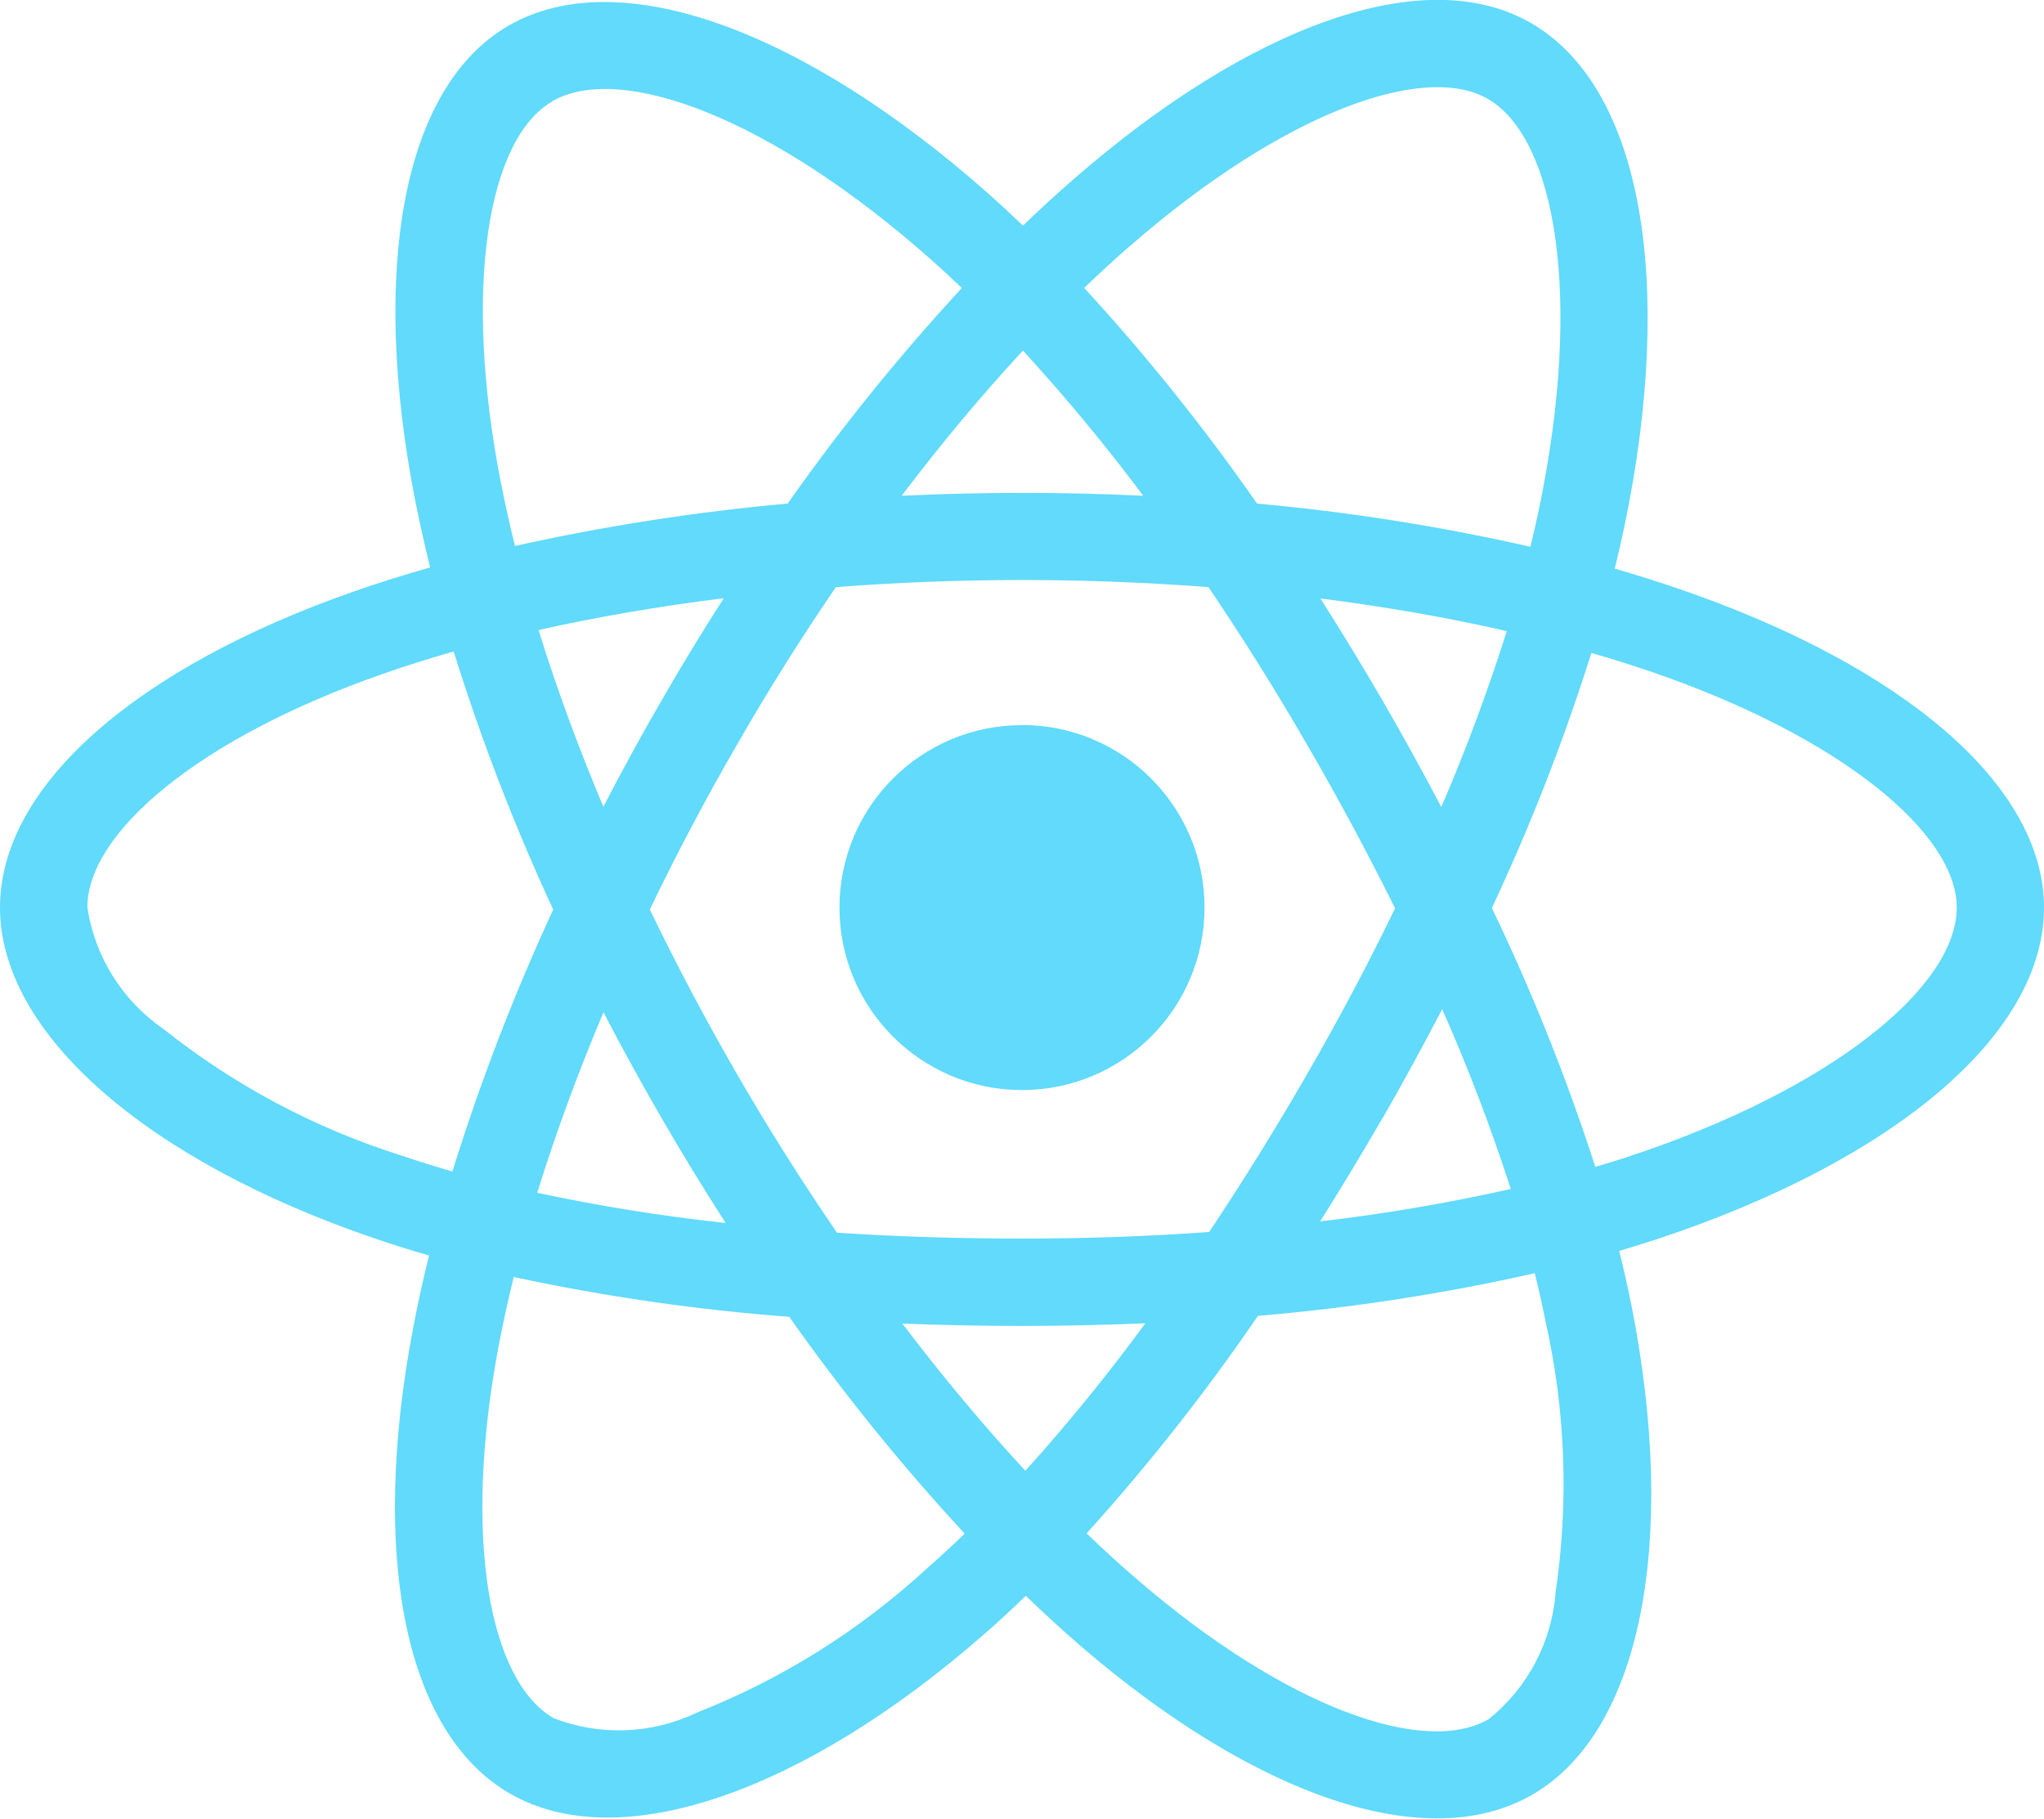
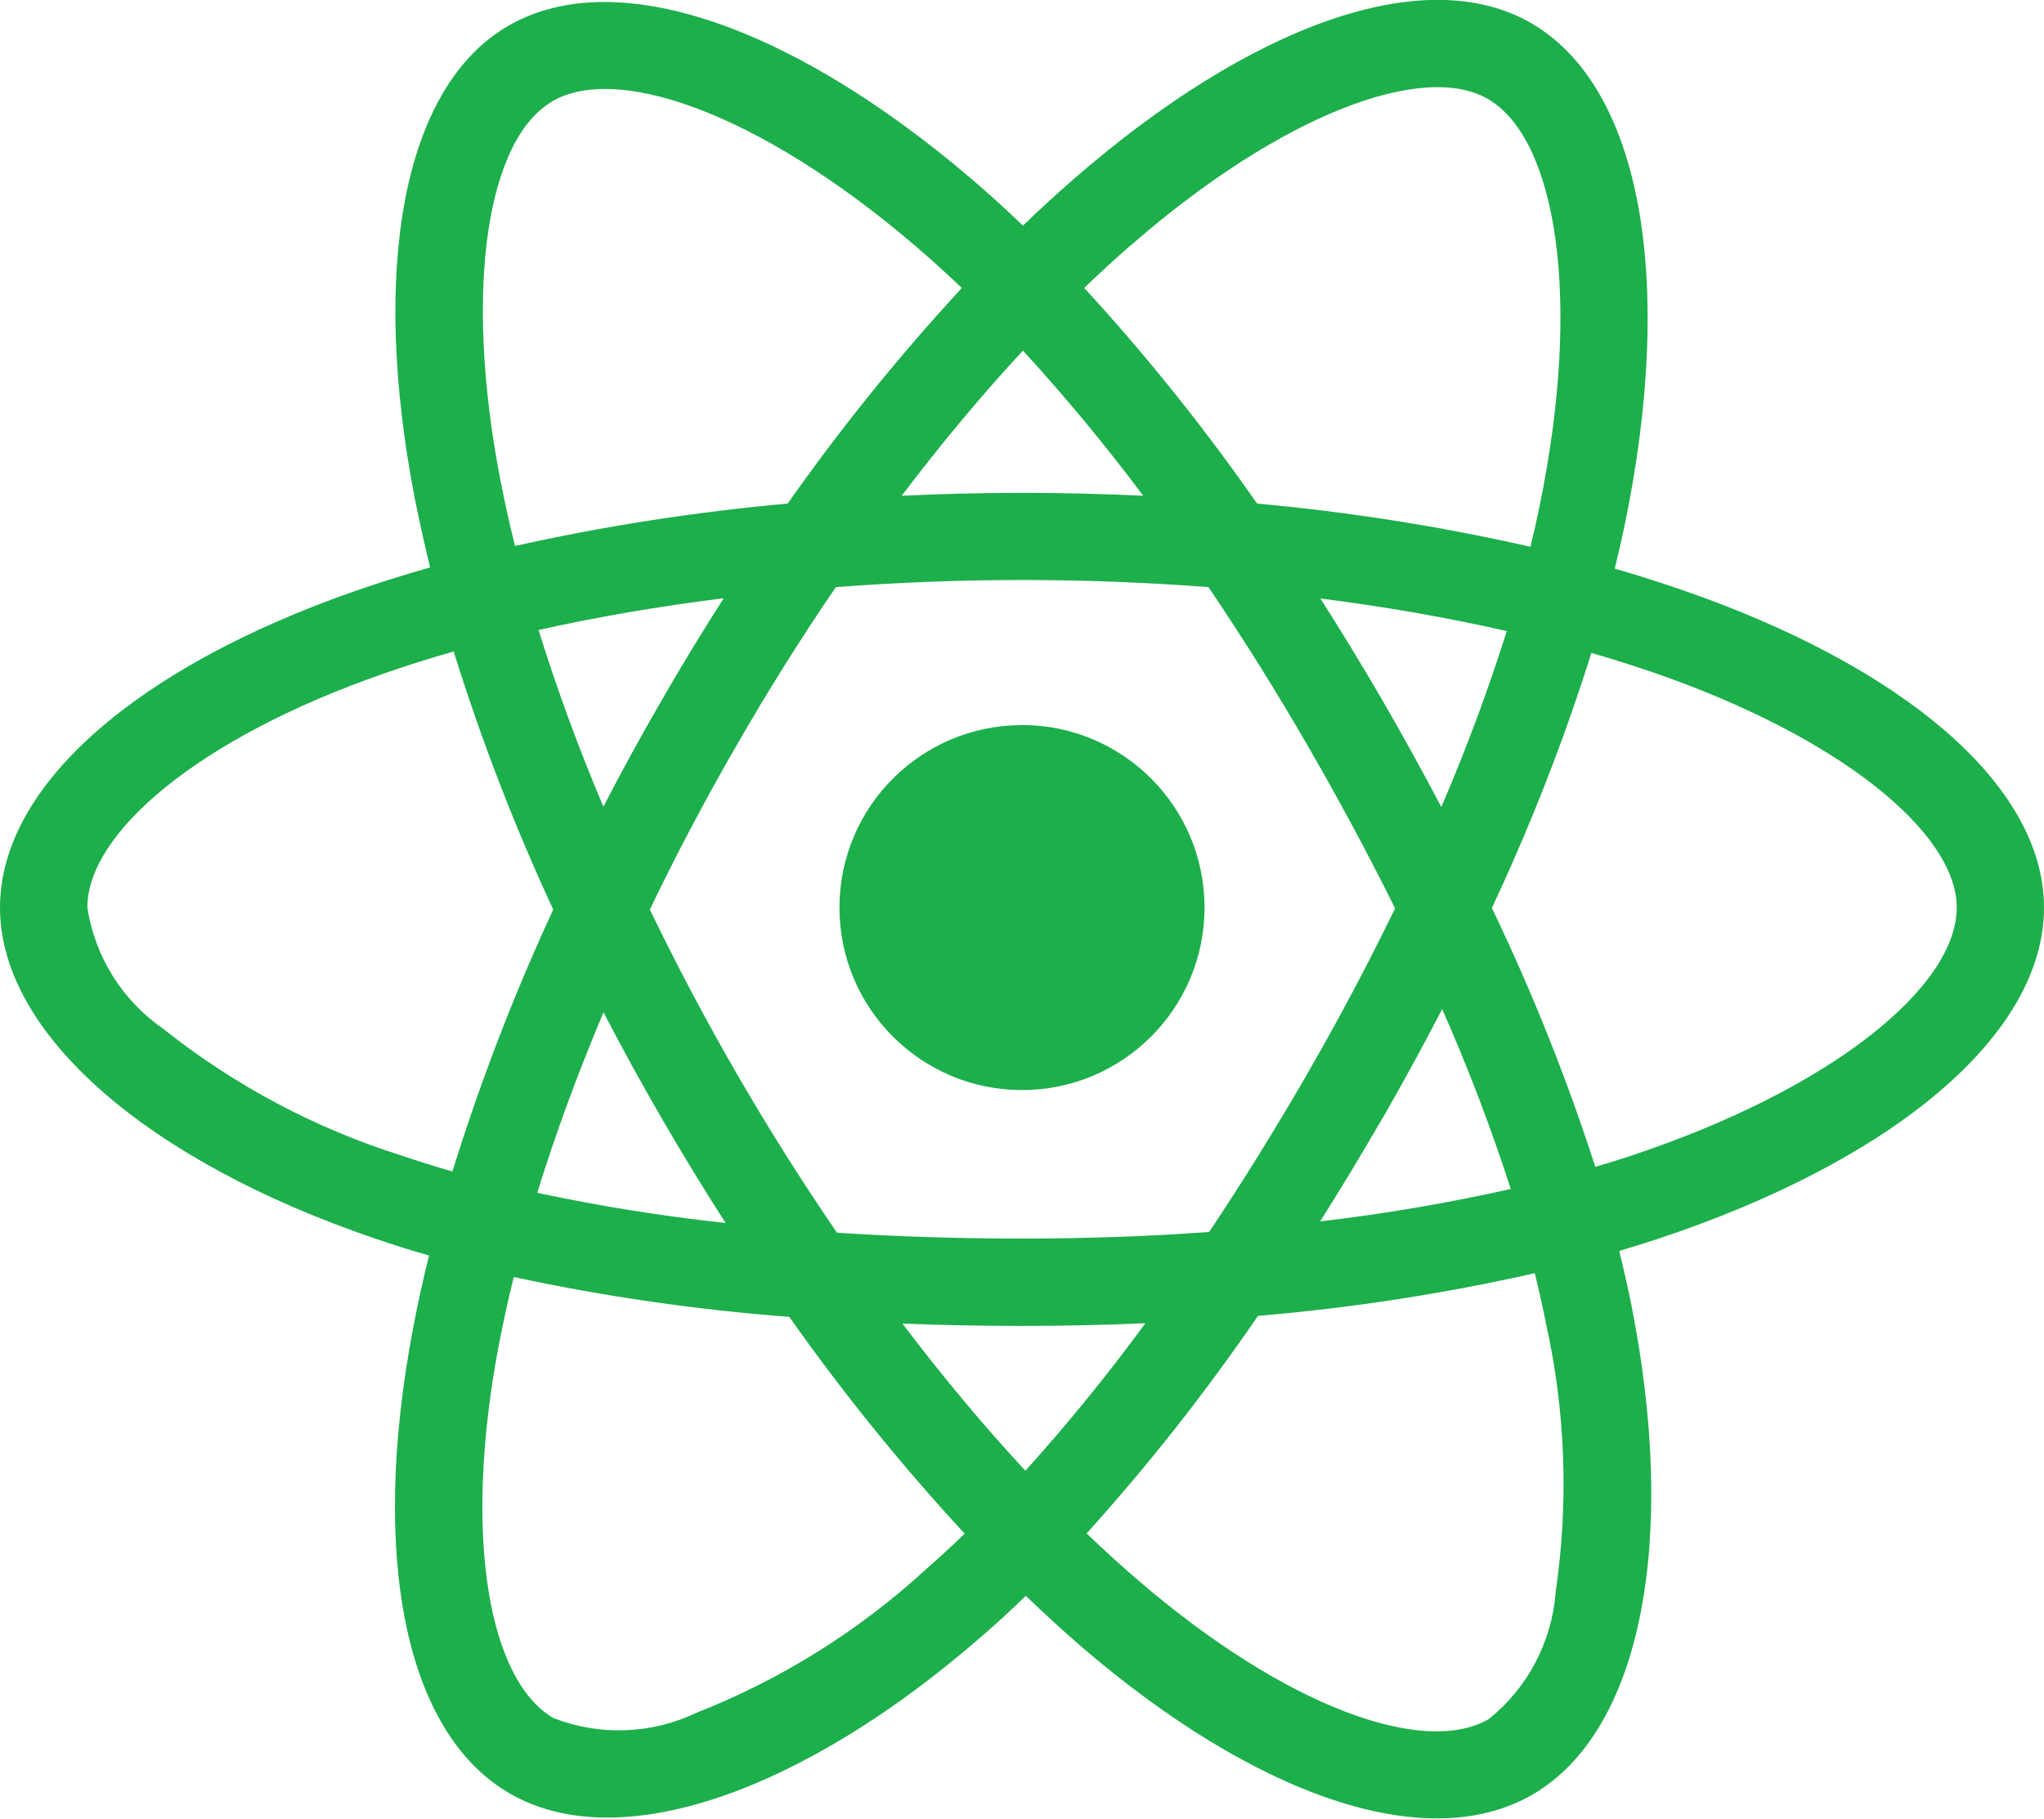
<svg xmlns="http://www.w3.org/2000/svg" data-name="Layer 1" viewBox="0 0 23 20.463">
-   <path d="M18.91 6.633q-.367-.126-.74-.234.062-.252.115-.506c.56-2.72.194-4.912-1.058-5.634-1.2-.692-3.162.03-5.144 1.755q-.293.255-.572.525-.187-.18-.38-.352C9.053.344 6.97-.432 5.72.29 4.523.984 4.168 3.045 4.67 5.623q.077.383.17.762c-.293.084-.578.173-.85.268-2.435.85-3.99 2.18-3.99 3.56 0 1.425 1.67 2.855 4.206 3.72q.308.106.622.196-.102.407-.18.82c-.482 2.533-.106 4.545 1.09 5.235 1.234.712 3.306-.02 5.325-1.784q.24-.208.48-.442.302.293.62.568c1.956 1.682 3.886 2.36 5.08 1.67 1.235-.715 1.636-2.876 1.115-5.505q-.06-.3-.138-.614.218-.064.428-.133C21.285 13.07 23 11.657 23 10.213c0-1.386-1.605-2.725-4.09-3.58zM12.73 2.756c1.698-1.478 3.285-2.06 4.01-1.644.77.444 1.068 2.235.584 4.584q-.047.23-.103.457a23.538 23.538 0 0 0-3.076-.486A23.08 23.08 0 0 0 12.2 3.24q.258-.248.528-.484zM6.79 11.39q.313.604.653 1.19.347.6.722 1.183a20.922 20.922 0 0 1-2.12-.34c.204-.657.454-1.34.746-2.032zm0-2.31c-.286-.678-.53-1.345-.73-1.99.655-.147 1.355-.267 2.084-.358q-.366.57-.705 1.16-.34.586-.65 1.188zm.522 1.156q.454-.945.98-1.854.522-.91 1.114-1.775c.684-.052 1.385-.08 2.094-.08.712 0 1.414.028 2.098.08q.585.865 1.108 1.77.526.906.992 1.845-.46.948-.988 1.862-.523.908-1.104 1.78c-.682.05-1.387.074-2.106.074-.716 0-1.412-.022-2.082-.066q-.596-.87-1.124-1.783-.526-.91-.982-1.854zm8.25 2.34q.346-.603.666-1.22A20.867 20.867 0 0 1 17 13.38a20.852 20.852 0 0 1-2.145.365q.364-.578.706-1.17zm.656-3.495q-.318-.604-.66-1.196-.338-.582-.7-1.15c.733.093 1.436.216 2.097.367a20.96 20.96 0 0 1-.737 1.98zM11.51 3.945a21.013 21.013 0 0 1 1.354 1.634q-1.358-.065-2.718 0c.447-.59.905-1.138 1.365-1.634zM6.214 1.14c.77-.445 2.47.19 4.264 1.783.115.102.23.208.345.318a23.545 23.545 0 0 0-1.96 2.426 24.008 24.008 0 0 0-3.068.477q-.088-.352-.158-.71v.002c-.433-2.21-.146-3.876.577-4.294zM5.09 13.183q-.285-.082-.566-.177A8.324 8.324 0 0 1 1.84 11.58a2.03 2.03 0 0 1-.857-1.368c0-.837 1.248-1.905 3.33-2.63q.393-.138.792-.25a23.565 23.565 0 0 0 1.12 2.904 23.922 23.922 0 0 0-1.134 2.946zm5.326 4.48a8.322 8.322 0 0 1-2.575 1.61 2.03 2.03 0 0 1-1.612.062c-.725-.42-1.027-2.034-.616-4.2q.074-.385.168-.764a23.104 23.104 0 0 0 3.1.448 23.91 23.91 0 0 0 1.974 2.44q-.214.207-.438.403zm1.122-1.112c-.466-.502-.93-1.058-1.384-1.656q.66.026 1.346.026.703 0 1.388-.03a20.894 20.894 0 0 1-1.35 1.66zm5.967 1.367a2.03 2.03 0 0 1-.753 1.428c-.725.42-2.275-.126-3.947-1.564q-.287-.246-.578-.526a23.09 23.09 0 0 0 1.928-2.448 22.936 22.936 0 0 0 3.115-.48q.07.284.124.556a8.32 8.32 0 0 1 .11 3.035zm.834-4.907c-.127.042-.256.082-.388.12a23.06 23.06 0 0 0-1.164-2.913 23.05 23.05 0 0 0 1.12-2.87c.234.067.463.14.683.215 2.13.732 3.428 1.816 3.428 2.65 0 .89-1.403 2.044-3.68 2.798z" fill="#61dafb" />
-   <path d="M11.5 8.159a2.054 2.054 0 1 1-2.054 2.052A2.054 2.054 0 0 1 11.5 8.16" fill="#61dafb" />
+   <path d="M18.91 6.633q-.367-.126-.74-.234.062-.252.115-.506c.56-2.72.194-4.912-1.058-5.634-1.2-.692-3.162.03-5.144 1.755q-.293.255-.572.525-.187-.18-.38-.352C9.053.344 6.97-.432 5.72.29 4.523.984 4.168 3.045 4.67 5.623q.077.383.17.762c-.293.084-.578.173-.85.268-2.435.85-3.99 2.18-3.99 3.56 0 1.425 1.67 2.855 4.206 3.72q.308.106.622.196-.102.407-.18.82c-.482 2.533-.106 4.545 1.09 5.235 1.234.712 3.306-.02 5.325-1.784q.24-.208.48-.442.302.293.62.568c1.956 1.682 3.886 2.36 5.08 1.67 1.235-.715 1.636-2.876 1.115-5.505q-.06-.3-.138-.614.218-.064.428-.133C21.285 13.07 23 11.657 23 10.213c0-1.386-1.605-2.725-4.09-3.58zM12.73 2.756c1.698-1.478 3.285-2.06 4.01-1.644.77.444 1.068 2.235.584 4.584q-.047.23-.103.457a23.538 23.538 0 0 0-3.076-.486A23.08 23.08 0 0 0 12.2 3.24q.258-.248.528-.484zM6.79 11.39q.313.604.653 1.19.347.6.722 1.183a20.922 20.922 0 0 1-2.12-.34c.204-.657.454-1.34.746-2.032zm0-2.31c-.286-.678-.53-1.345-.73-1.99.655-.147 1.355-.267 2.084-.358q-.366.57-.705 1.16-.34.586-.65 1.188zm.522 1.156q.454-.945.98-1.854.522-.91 1.114-1.775c.684-.052 1.385-.08 2.094-.08.712 0 1.414.028 2.098.08q.585.865 1.108 1.77.526.906.992 1.845-.46.948-.988 1.862-.523.908-1.104 1.78c-.682.05-1.387.074-2.106.074-.716 0-1.412-.022-2.082-.066q-.596-.87-1.124-1.783-.526-.91-.982-1.854zm8.25 2.34q.346-.603.666-1.22A20.867 20.867 0 0 1 17 13.38a20.852 20.852 0 0 1-2.145.365q.364-.578.706-1.17zm.656-3.495q-.318-.604-.66-1.196-.338-.582-.7-1.15c.733.093 1.436.216 2.097.367a20.96 20.96 0 0 1-.737 1.98zM11.51 3.945a21.013 21.013 0 0 1 1.354 1.634q-1.358-.065-2.718 0c.447-.59.905-1.138 1.365-1.634zM6.214 1.14c.77-.445 2.47.19 4.264 1.783.115.102.23.208.345.318a23.545 23.545 0 0 0-1.96 2.426 24.008 24.008 0 0 0-3.068.477q-.088-.352-.158-.71v.002c-.433-2.21-.146-3.876.577-4.294zM5.09 13.183q-.285-.082-.566-.177A8.324 8.324 0 0 1 1.84 11.58a2.03 2.03 0 0 1-.857-1.368c0-.837 1.248-1.905 3.33-2.63q.393-.138.792-.25a23.565 23.565 0 0 0 1.12 2.904 23.922 23.922 0 0 0-1.134 2.946zm5.326 4.48a8.322 8.322 0 0 1-2.575 1.61 2.03 2.03 0 0 1-1.612.062c-.725-.42-1.027-2.034-.616-4.2q.074-.385.168-.764a23.104 23.104 0 0 0 3.1.448 23.91 23.91 0 0 0 1.974 2.44q-.214.207-.438.403zm1.122-1.112c-.466-.502-.93-1.058-1.384-1.656q.66.026 1.346.026.703 0 1.388-.03a20.894 20.894 0 0 1-1.35 1.66zm5.967 1.367a2.03 2.03 0 0 1-.753 1.428c-.725.42-2.275-.126-3.947-1.564q-.287-.246-.578-.526a23.09 23.09 0 0 0 1.928-2.448 22.936 22.936 0 0 0 3.115-.48q.07.284.124.556a8.32 8.32 0 0 1 .11 3.035zm.834-4.907c-.127.042-.256.082-.388.12a23.06 23.06 0 0 0-1.164-2.913 23.05 23.05 0 0 0 1.12-2.87c.234.067.463.14.683.215 2.13.732 3.428 1.816 3.428 2.65 0 .89-1.403 2.044-3.68 2.798z" fill="#1caf4b" />
+   <path d="M11.5 8.159a2.054 2.054 0 1 1-2.054 2.052A2.054 2.054 0 0 1 11.5 8.16" fill="#1caf4b" />
</svg>
